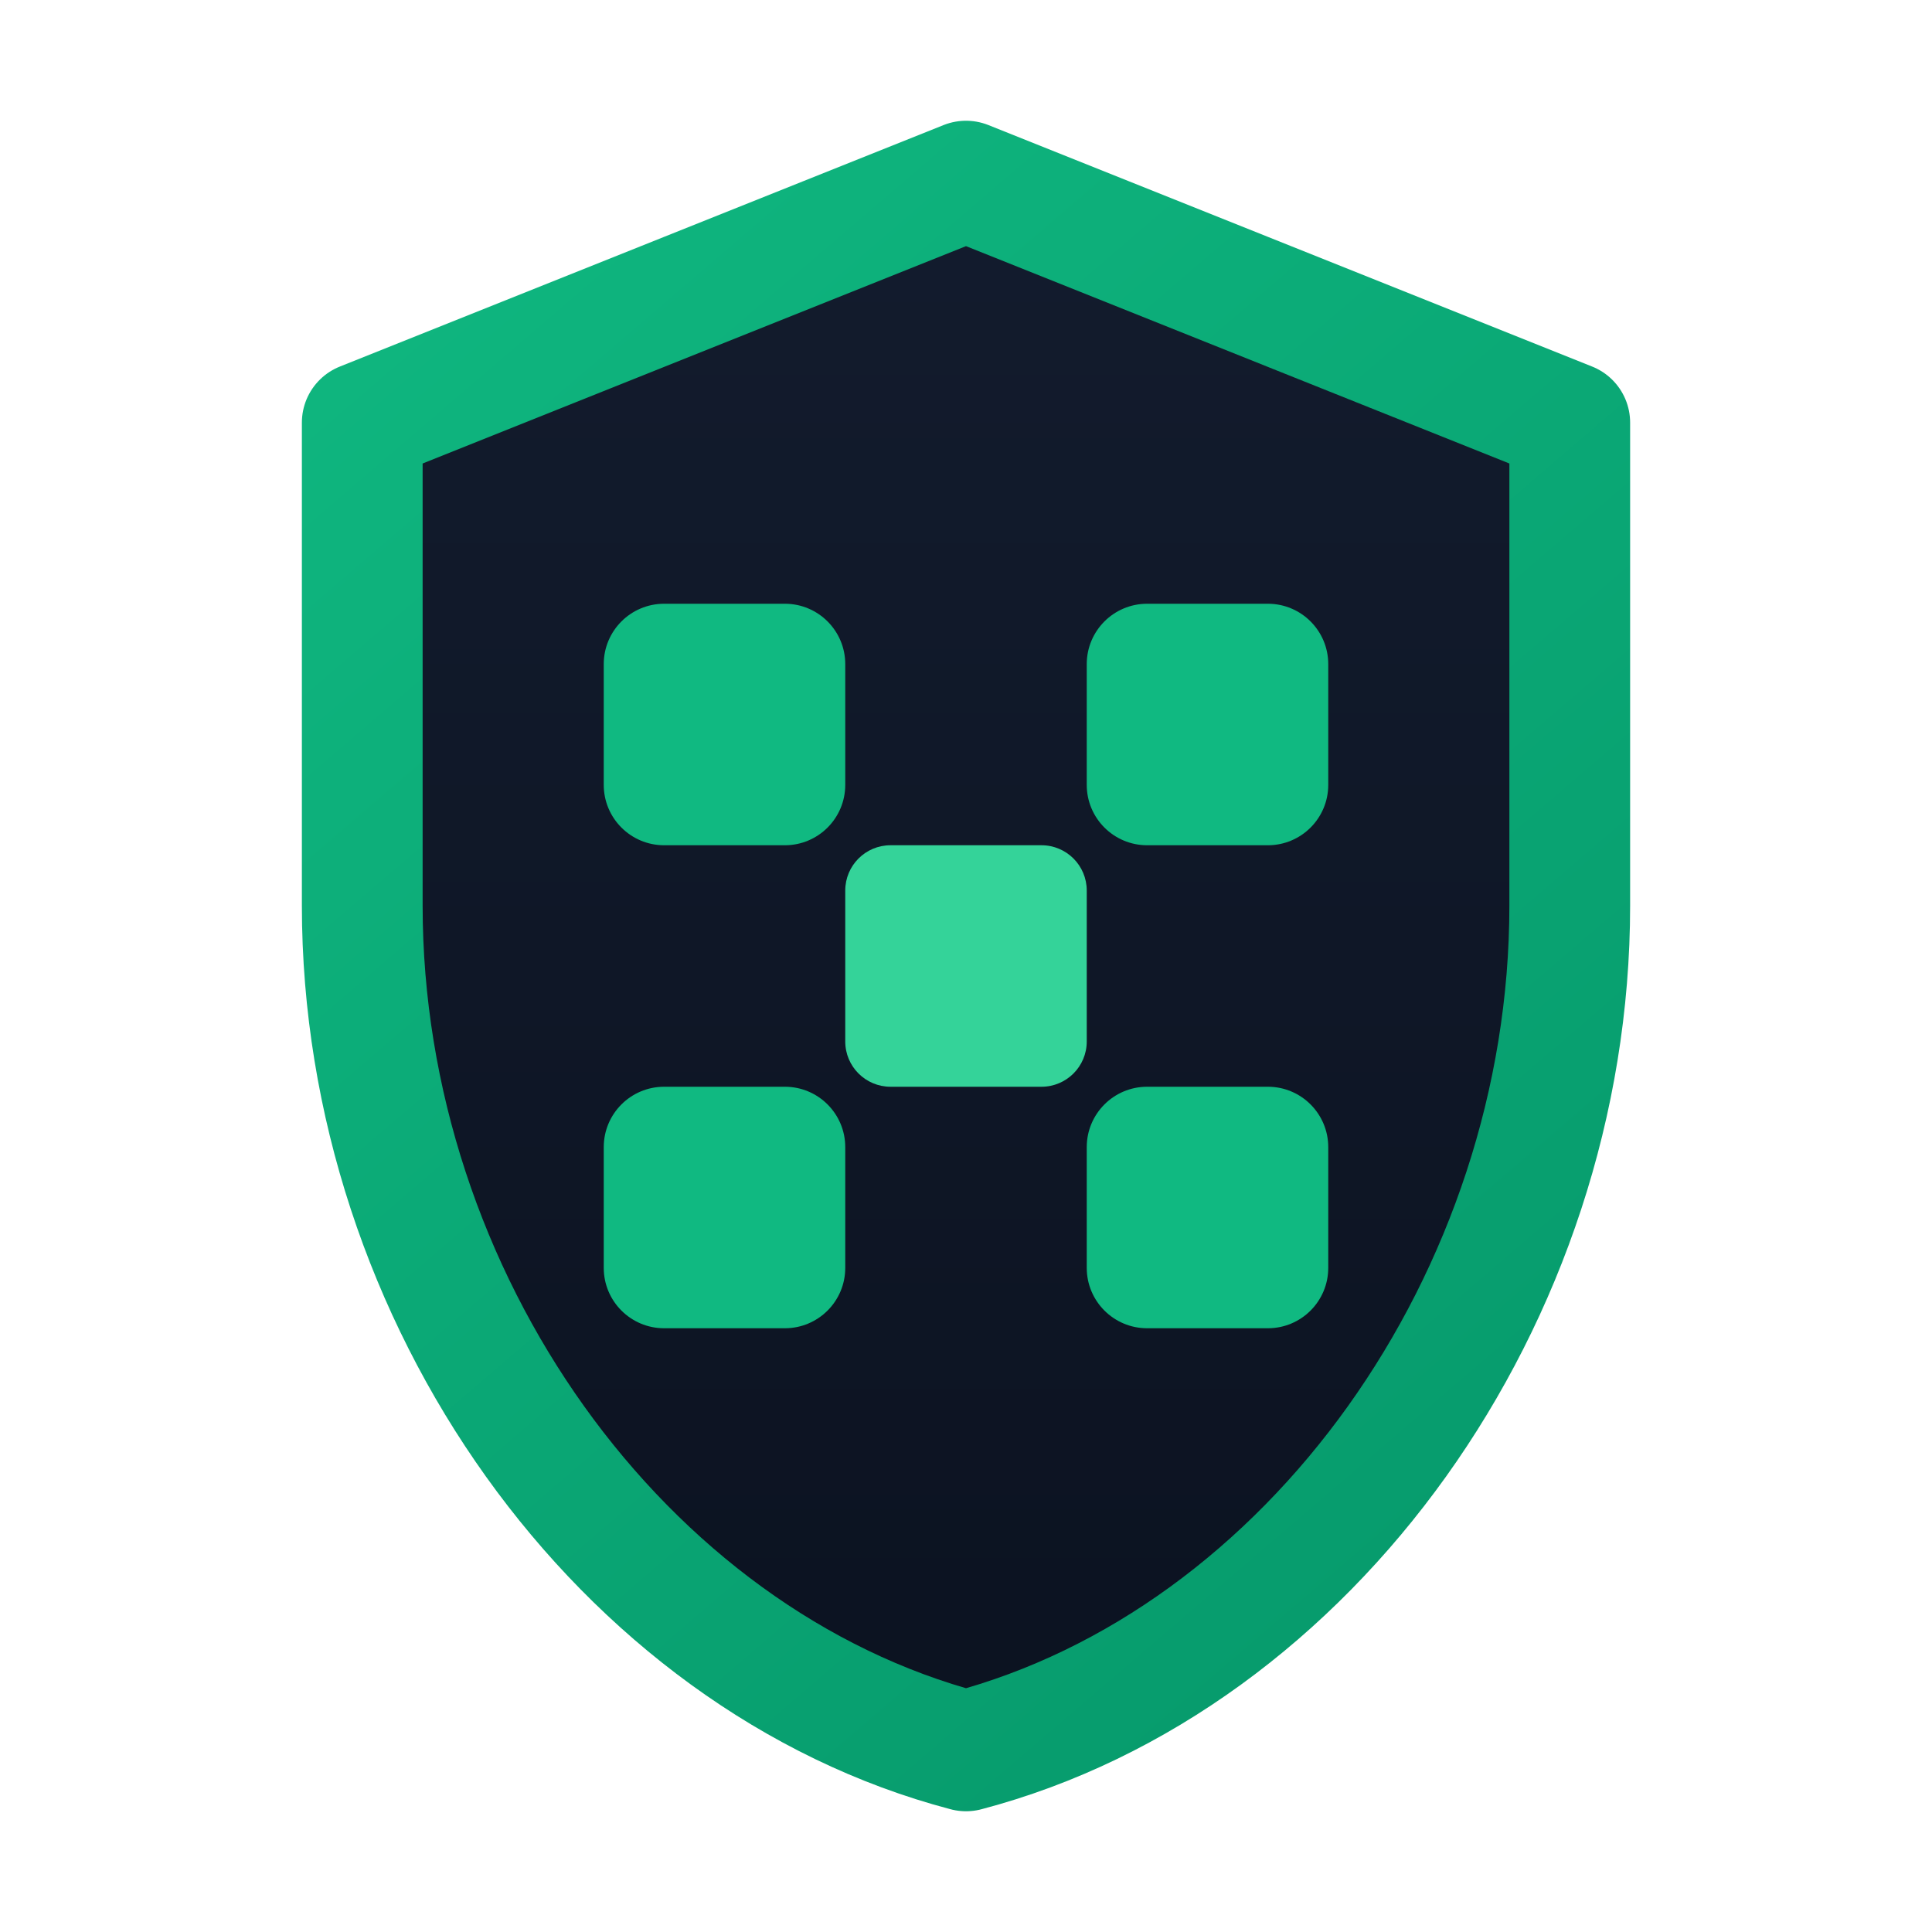
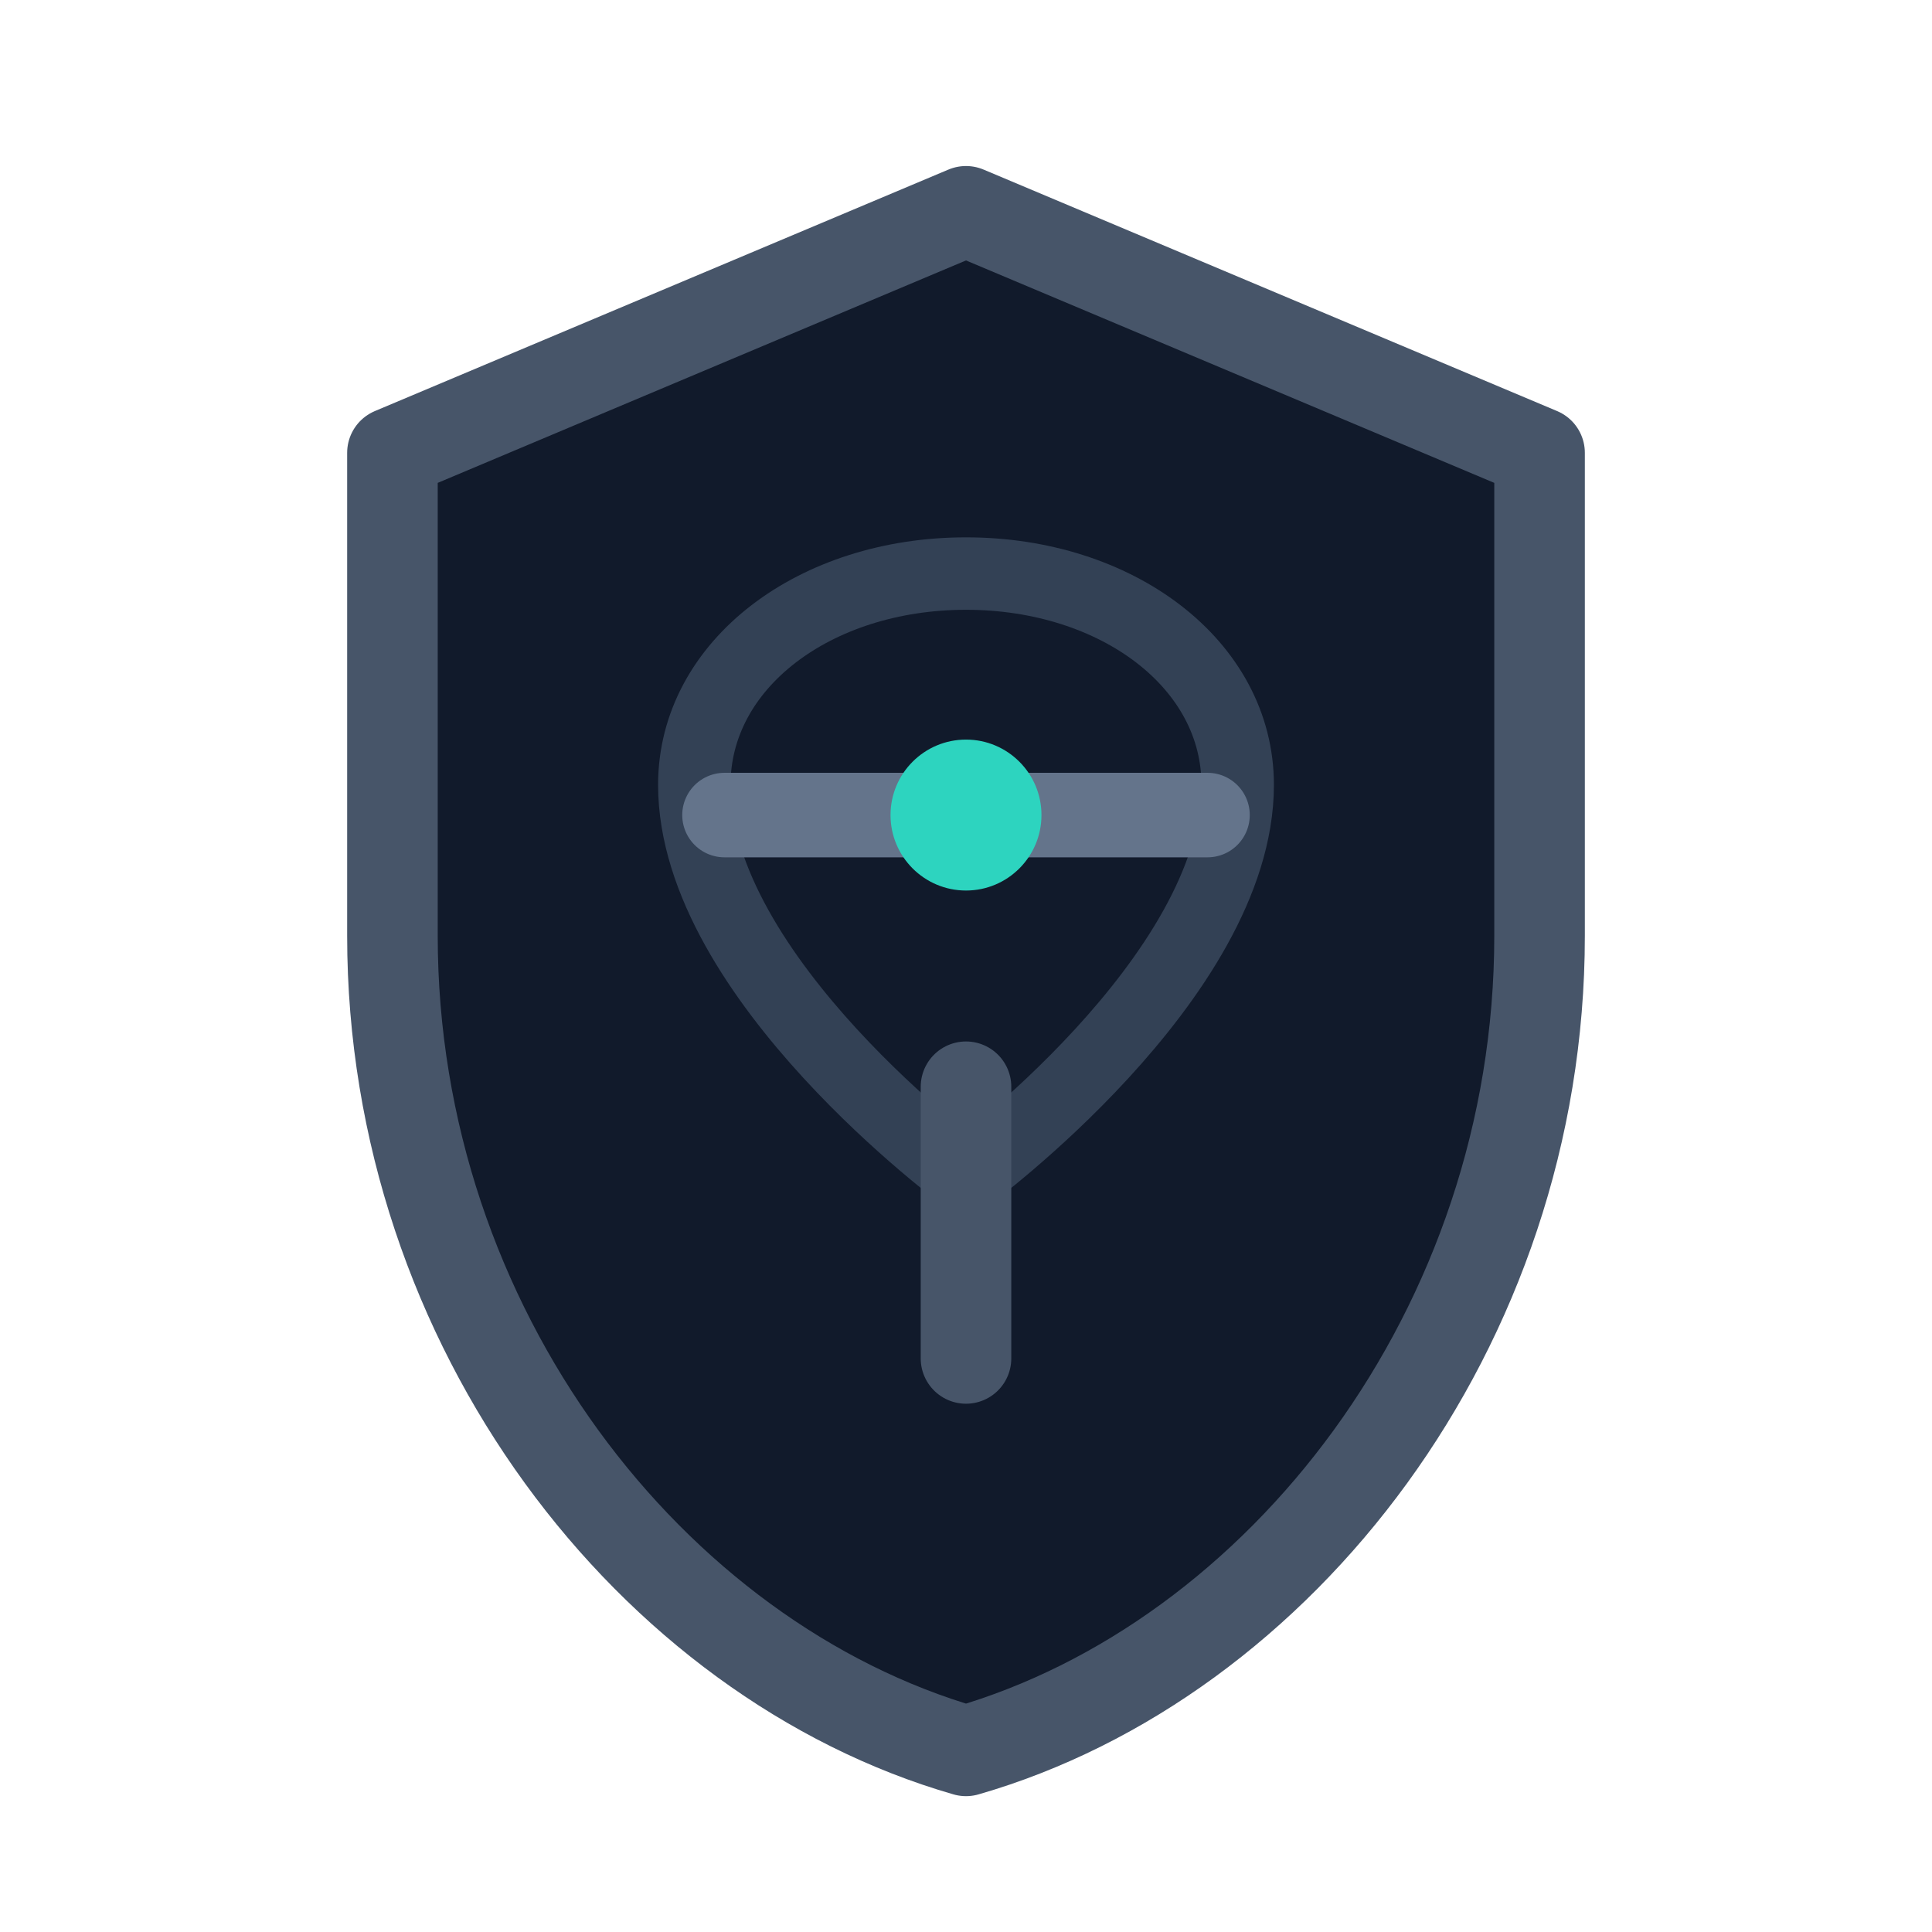
<svg xmlns="http://www.w3.org/2000/svg" viewBox="0 0 32 32" fill="none">
-   <defs>
-     <linearGradient id="rom-shield-bg" x1="16" y1="2" x2="16" y2="30" gradientUnits="userSpaceOnUse">
-       <stop stop-color="#131C2E" />
-       <stop offset="1" stop-color="#0B1220" />
-     </linearGradient>
-     <linearGradient id="rom-shield-stroke" x1="4" y1="2" x2="28" y2="30" gradientUnits="userSpaceOnUse">
-       <stop stop-color="#10B981" />
-       <stop offset="1" stop-color="#059669" />
-     </linearGradient>
-   </defs>
-   <path d="M16 3L6 7V15C6 21.5 10.3 27.5 16 29C21.7 27.5 26 21.5 26 15V7L16 3Z" fill="url(#rom-shield-bg)" stroke="url(#rom-shield-stroke)" stroke-width="2" stroke-linejoin="round" />
-   <rect x="10" y="10" width="4" height="4" rx="1" fill="#10B981" />
-   <rect x="18" y="10" width="4" height="4" rx="1" fill="#10B981" />
-   <rect x="10" y="18" width="4" height="4" rx="1" fill="#10B981" />
-   <rect x="18" y="18" width="4" height="4" rx="1" fill="#10B981" />
-   <rect x="14" y="14" width="4" height="4" rx="0.75" fill="#34D399" />
+   <path d="M16 3.5L6.5 7.5V15.5C6.5 22 10.8 27.5 16 29C21.2 27.5 25.5 22 25.5 15.5V7.5L16 3.5Z" fill="#111A2B" stroke="#475569" stroke-width="1.5" stroke-linejoin="round" />
+   <path d="M11.5 13C11.5 11 13.5 9.5 16 9.5C18.5 9.5 20.5 11 20.5 13C20.5 16.2 16 19.5 16 19.5C16 19.5 11.5 16.2 11.5 13Z" stroke="#334155" stroke-width="1.2" stroke-linejoin="round" />
+   <line x1="12" y1="13.5" x2="20" y2="13.5" stroke="#64748B" stroke-width="1.4" stroke-linecap="round" />
+   <circle cx="16" cy="13.5" r="1.25" fill="#2DD4BF" />
+   <path d="M16 18V22.5" stroke="#475569" stroke-width="1.5" stroke-linecap="round" />
</svg>
